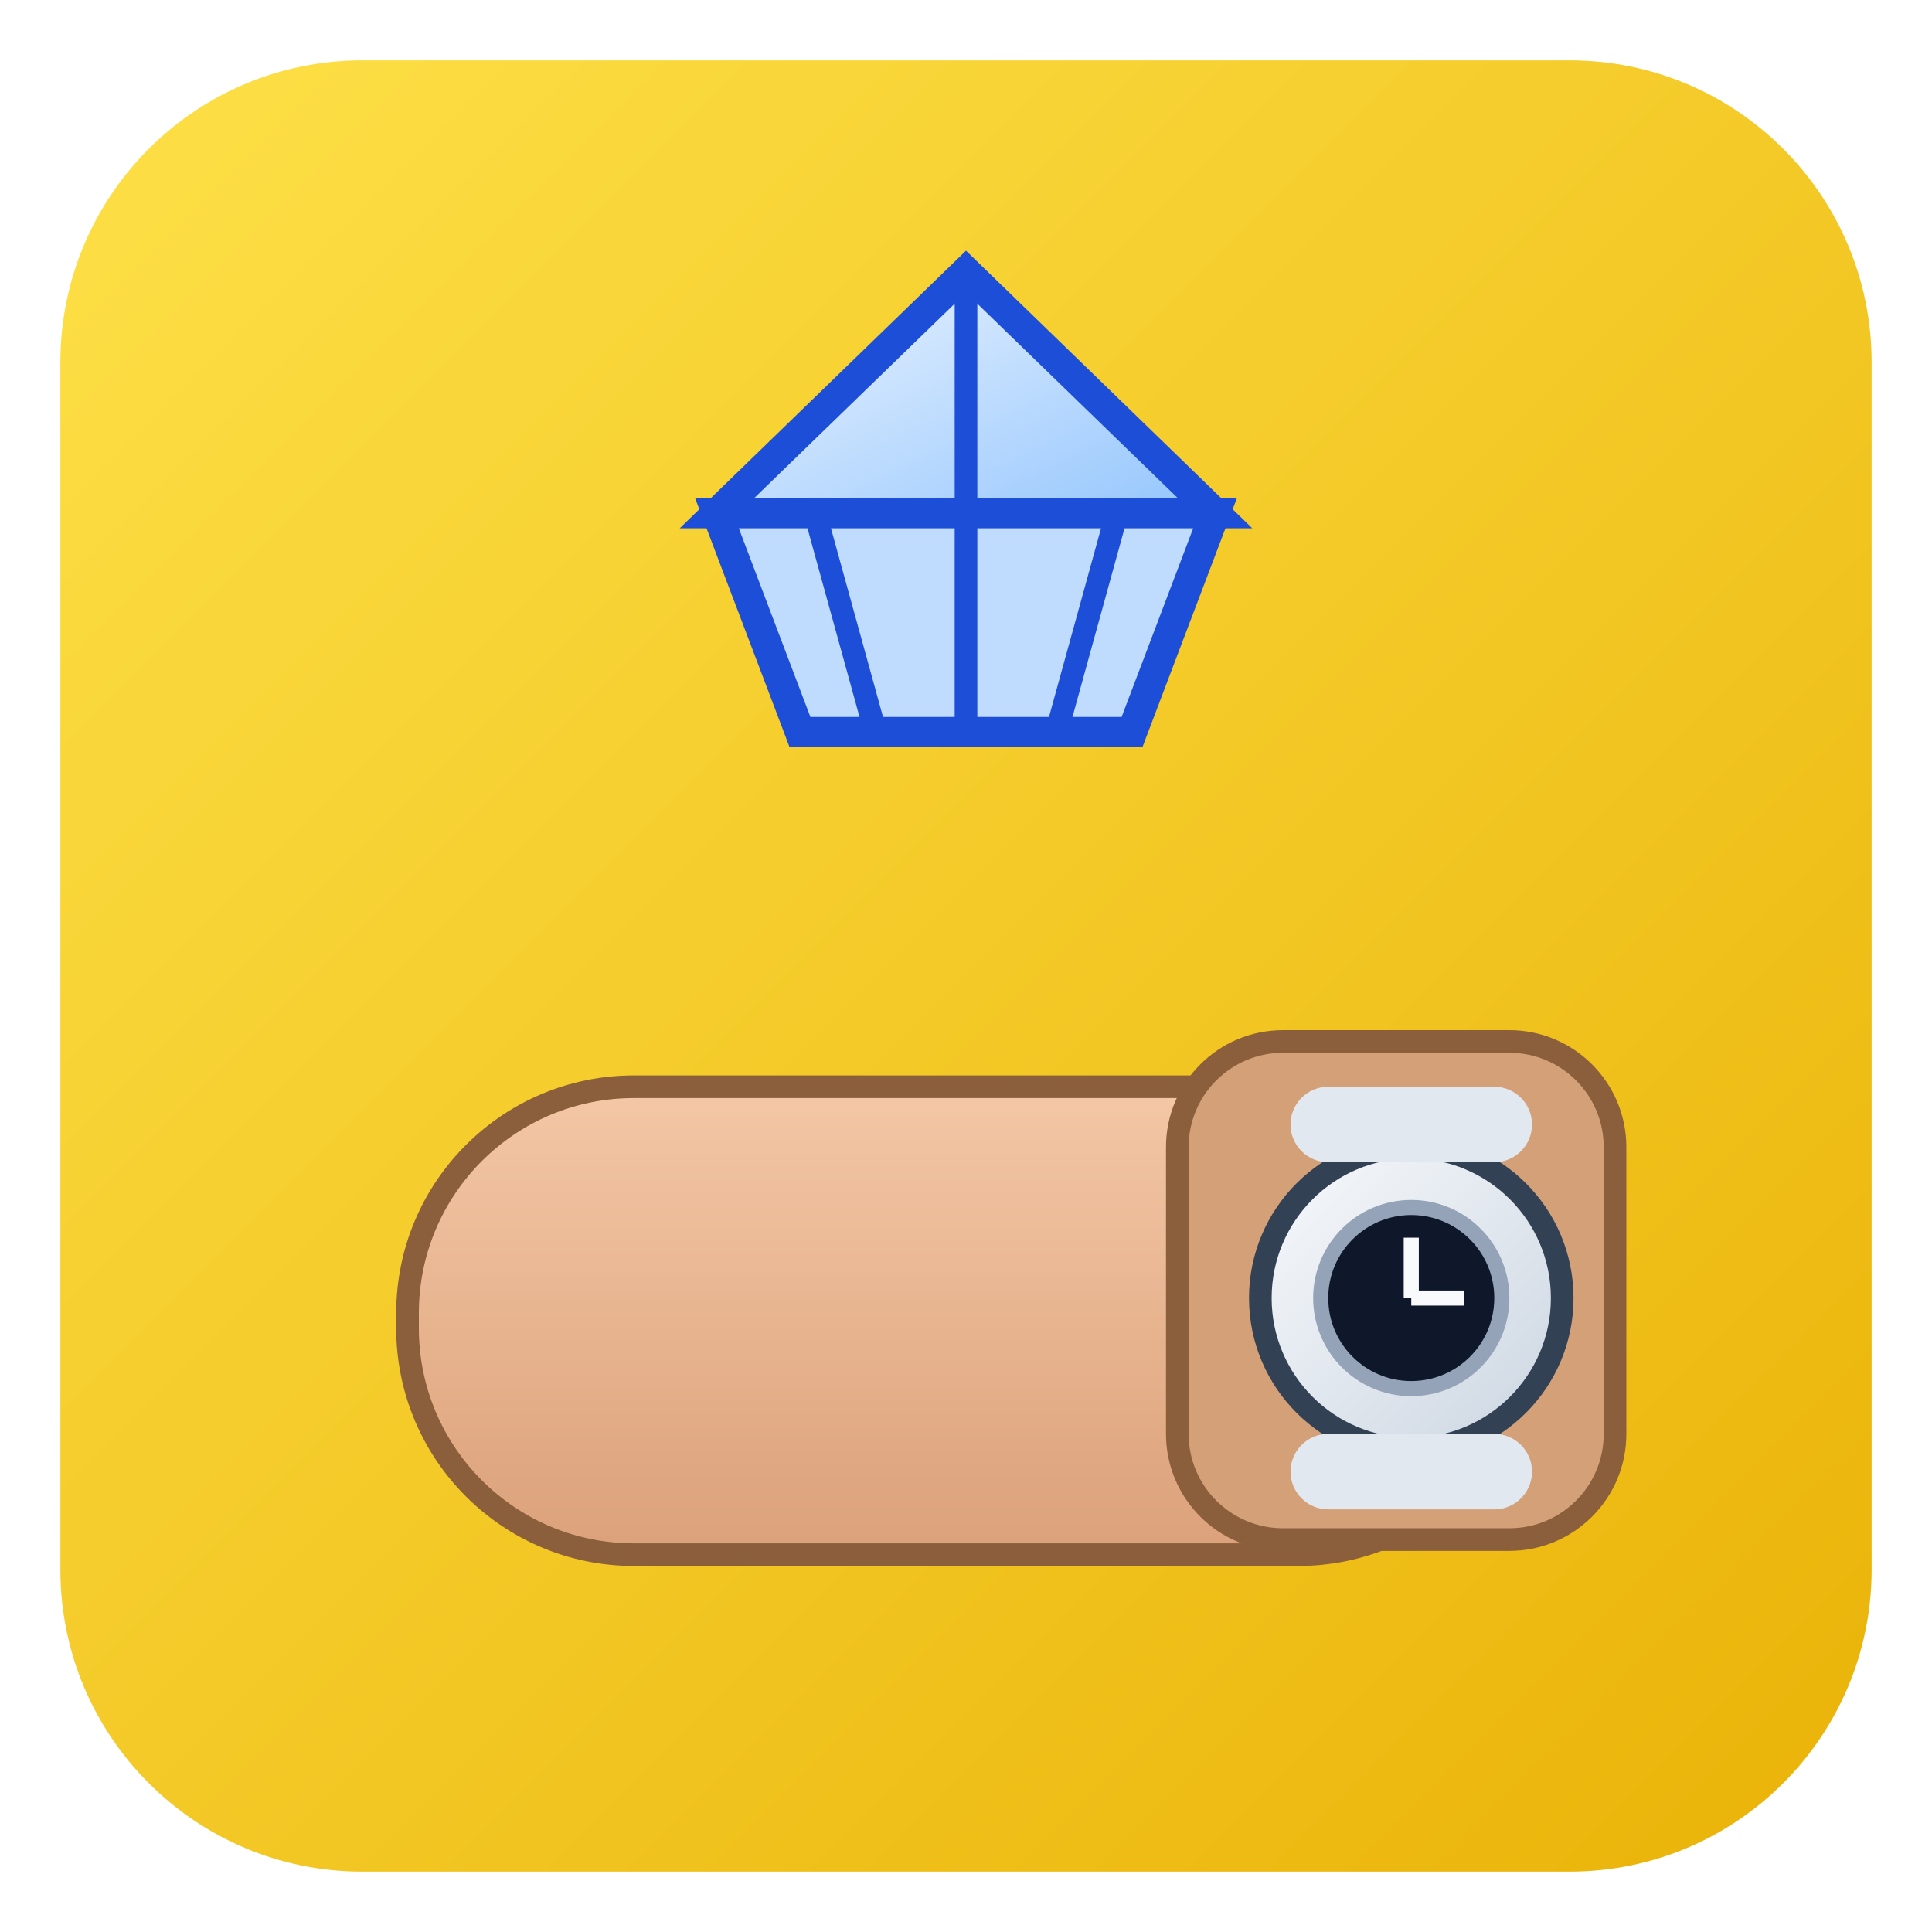
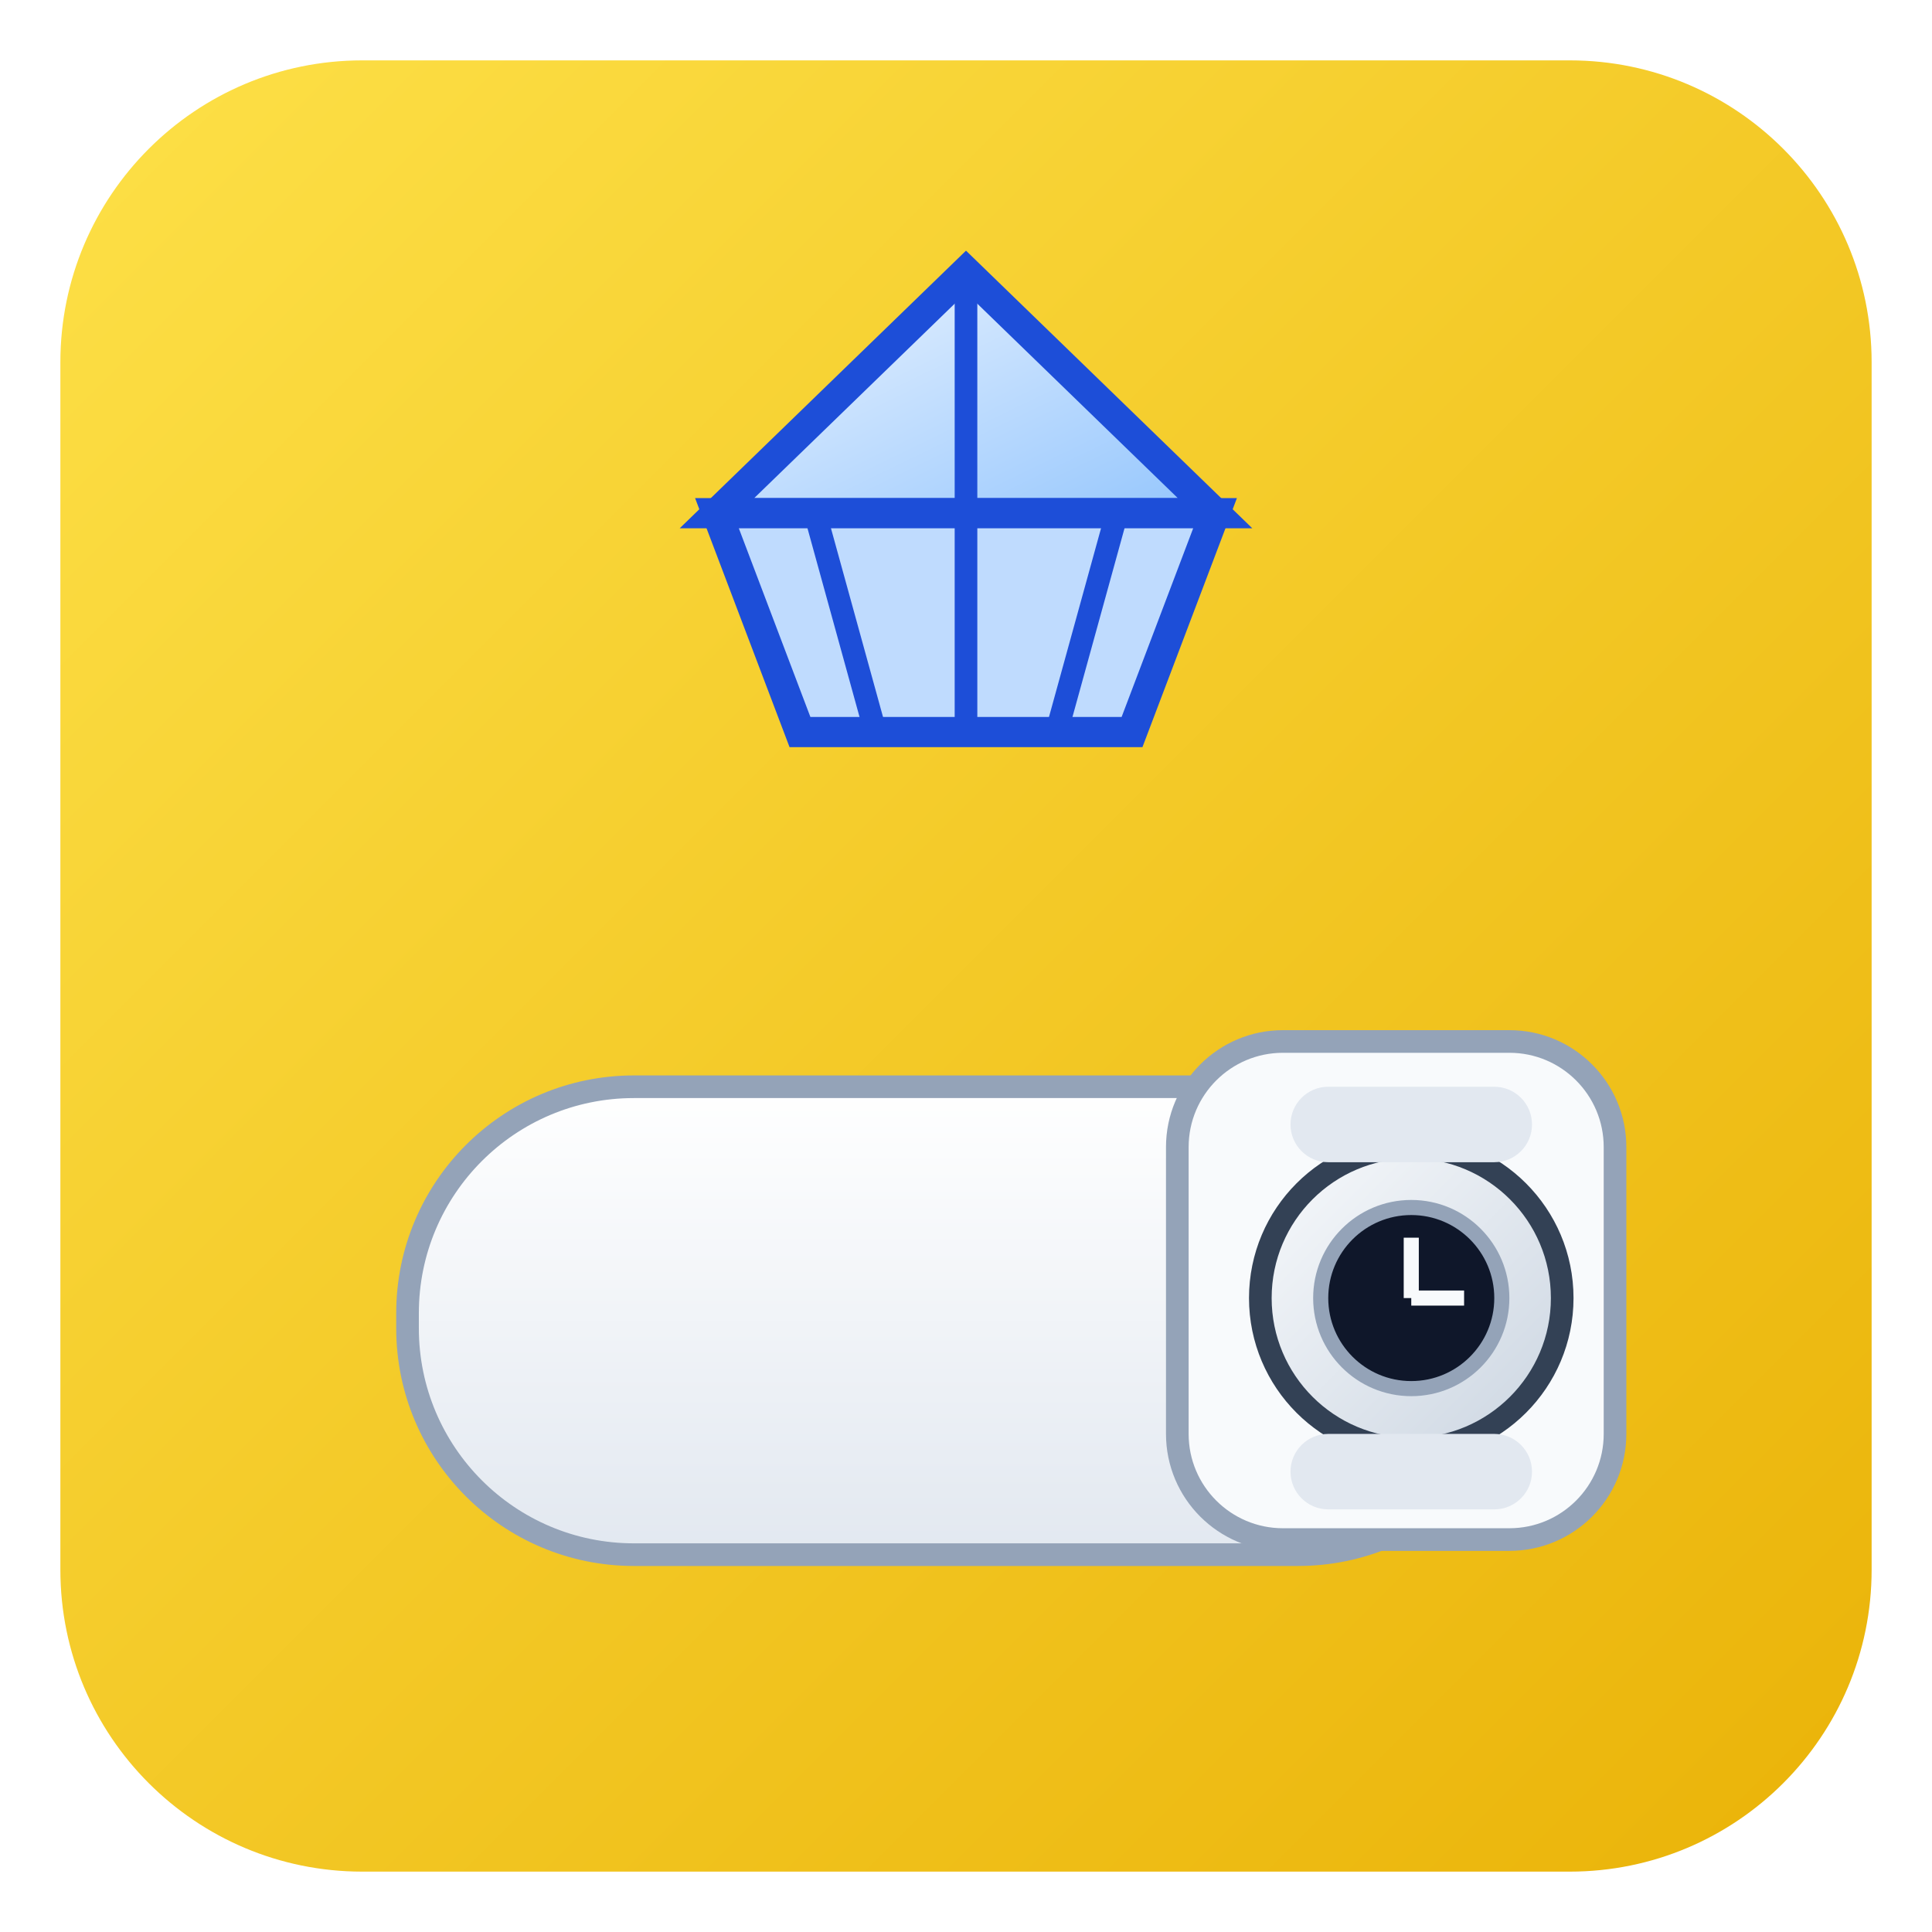
<svg xmlns="http://www.w3.org/2000/svg" width="256" height="256" viewBox="0 0 256 256" role="img" aria-label="Diamond above hand with watch">
  <defs>
    <linearGradient id="bg" x1="0" y1="0" x2="1" y2="1">
      <stop offset="0%" stop-color="#fde047" />
      <stop offset="100%" stop-color="#eab308" />
    </linearGradient>
    <linearGradient id="skin" x1="0" y1="0" x2="0" y2="1">
-       <stop offset="0%" stop-color="#f4c7a6" />
-       <stop offset="100%" stop-color="#dba17a" />
+       <stop offset="0%" stop-color="#ffffff" />
+       <stop offset="100%" stop-color="#e2e8f0" />
    </linearGradient>
    <linearGradient id="watchMetal" x1="0" y1="0" x2="1" y2="1">
      <stop offset="0%" stop-color="#f8fafc" />
      <stop offset="100%" stop-color="#cbd5e1" />
    </linearGradient>
    <linearGradient id="diamond" x1="0" y1="0" x2="1" y2="1">
      <stop offset="0%" stop-color="#eff6ff" />
      <stop offset="100%" stop-color="#93c5fd" />
    </linearGradient>
  </defs>
  <rect x="8" y="8" width="240" height="240" rx="40" fill="url(#bg)" />
  <g transform="translate(0,2)">
    <polygon points="128,34 95,66 161,66" fill="url(#diamond)" stroke="#1d4ed8" stroke-width="4" />
    <polygon points="95,66 161,66 150,95 106,95" fill="#bfdbfe" stroke="#1d4ed8" stroke-width="4" />
    <line x1="128" y1="34" x2="128" y2="95" stroke="#1d4ed8" stroke-width="3" />
    <line x1="108" y1="66" x2="116" y2="95" stroke="#1d4ed8" stroke-width="3" />
    <line x1="148" y1="66" x2="140" y2="95" stroke="#1d4ed8" stroke-width="3" />
  </g>
  <g transform="translate(0,6)">
-     <rect x="54" y="138" width="148" height="62" rx="30" fill="url(#skin)" stroke="#8b5e3c" stroke-width="3" />
-     <rect x="156" y="132" width="58" height="66" rx="14" fill="#d4a078" stroke="#8b5e3c" stroke-width="3" />
+     <rect x="54" y="138" width="148" height="62" rx="30" fill="url(#skin)" stroke="#94a3b8" stroke-width="3" />
+     <rect x="156" y="132" width="58" height="66" rx="14" fill="#f8fafc" stroke="#94a3b8" stroke-width="3" />
    <circle cx="187" cy="166" r="20" fill="url(#watchMetal)" stroke="#334155" stroke-width="3" />
    <circle cx="187" cy="166" r="12" fill="#0f172a" stroke="#94a3b8" stroke-width="2" />
    <line x1="187" y1="166" x2="187" y2="158" stroke="#f8fafc" stroke-width="2" />
    <line x1="187" y1="166" x2="194" y2="166" stroke="#f8fafc" stroke-width="2" />
    <rect x="171" y="138" width="32" height="10" rx="5" fill="#e2e8f0" />
    <rect x="171" y="184" width="32" height="10" rx="5" fill="#e2e8f0" />
  </g>
</svg>
